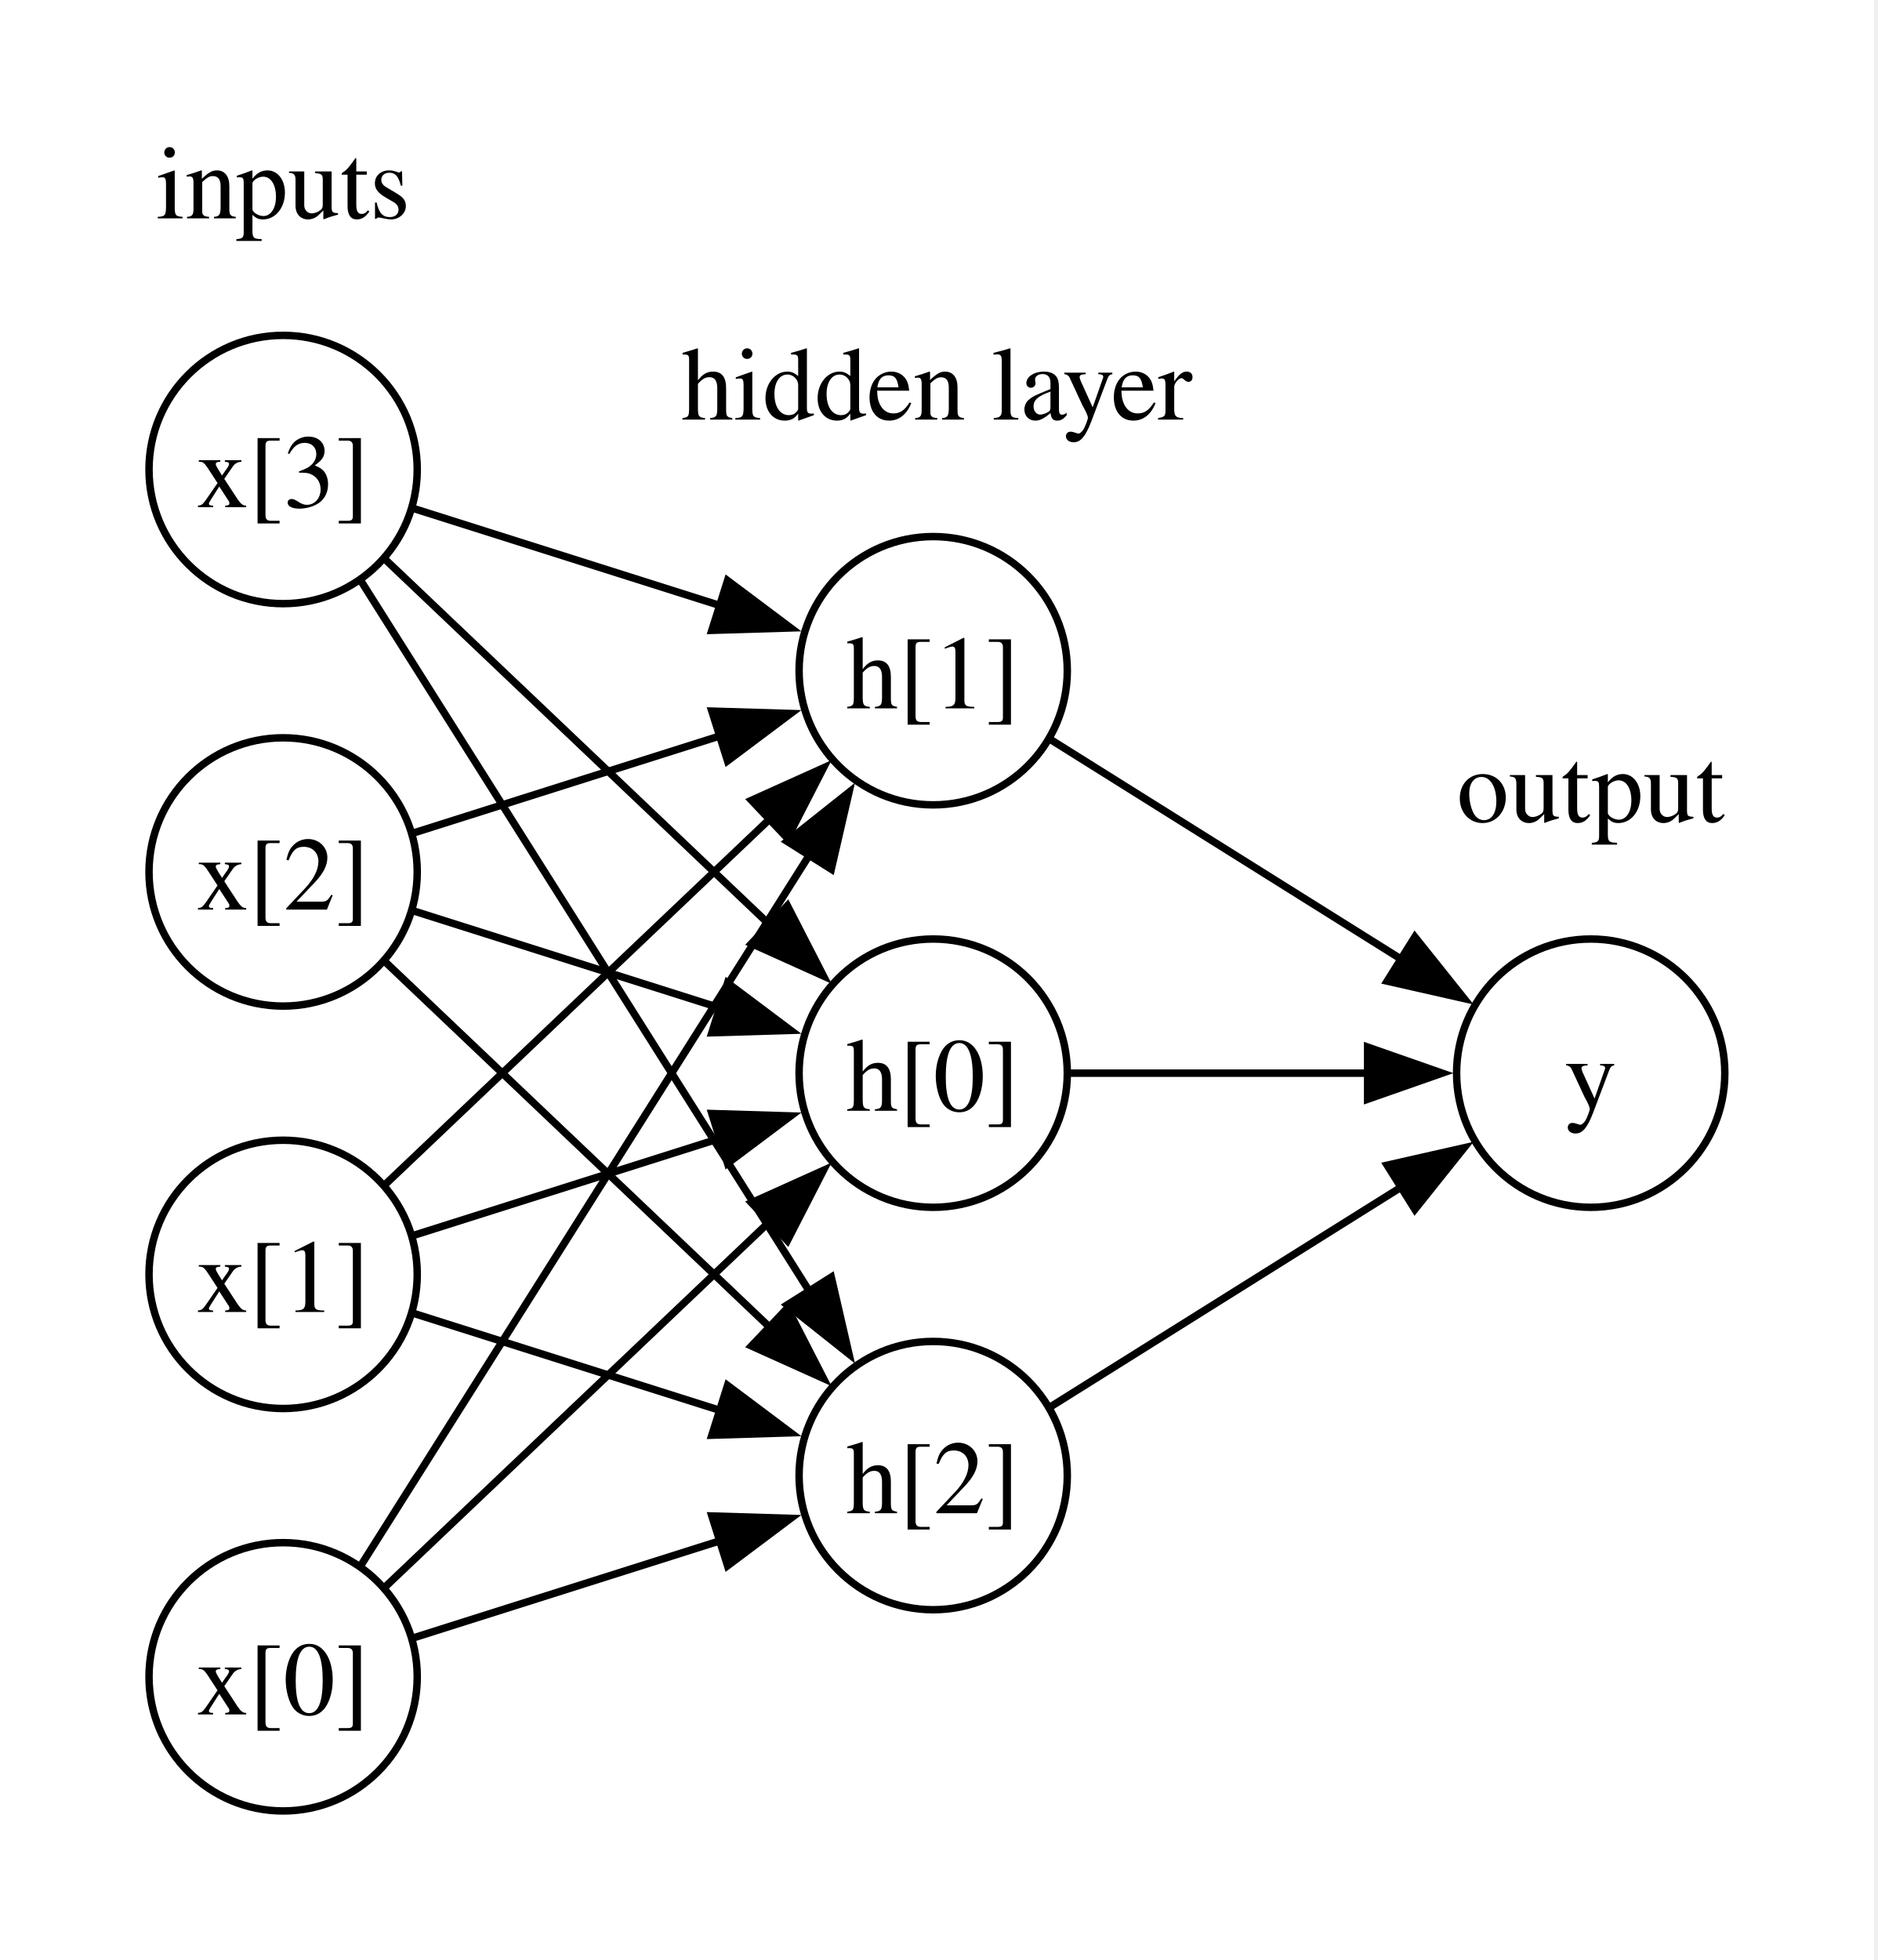
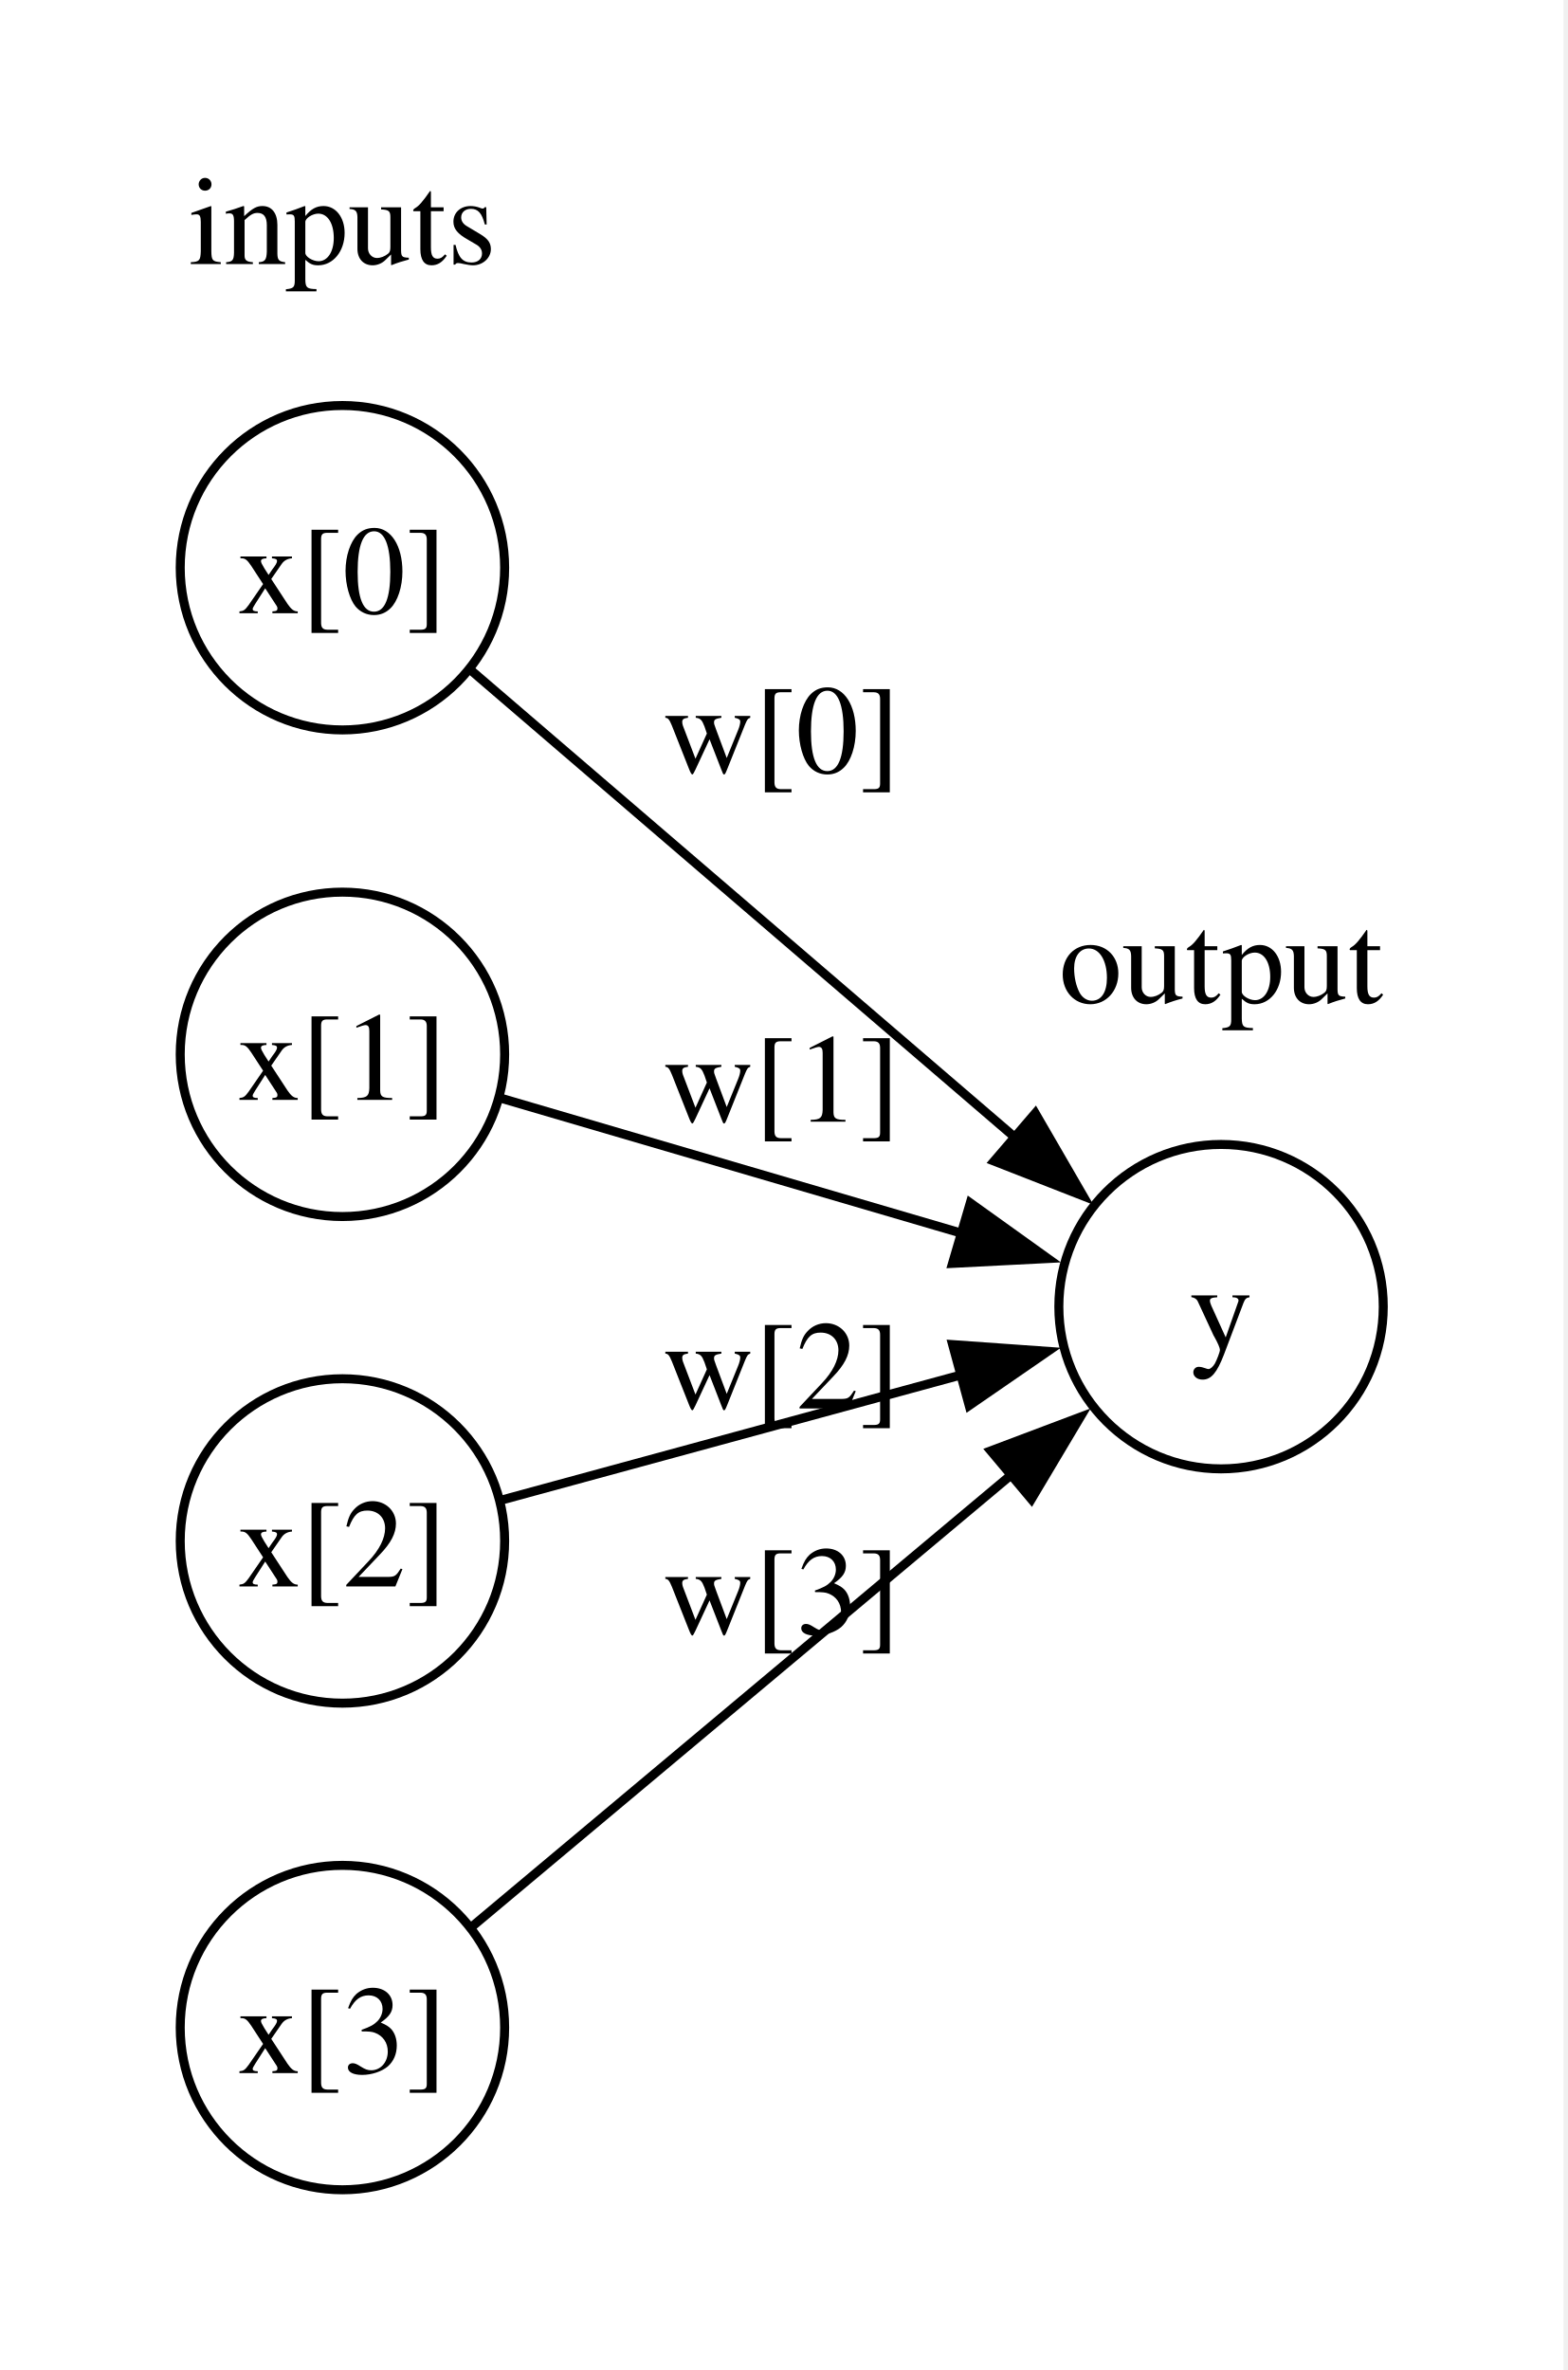
- <svg xmlns="http://www.w3.org/2000/svg" width="252pt" height="263pt" viewBox="0.00 0.00 252.00 263.00">
+ <svg xmlns="http://www.w3.org/2000/svg" width="174pt" height="263pt" viewBox="0.00 0.00 174.00 263.00">
  <g id="graph0" class="graph" transform="scale(1 1) rotate(0) translate(4 259)">
-     <polygon fill="white" stroke="none" points="-4,4 -4,-259 247.5,-259 247.5,4 -4,4" />
+     <polygon fill="white" stroke="none" points="-4,4 -4,-259 169.5,-259 169.5,4 -4,4" />
    <g id="clust1" class="cluster">
      <polygon fill="none" stroke="white" points="8,-8 8,-247 60,-247 60,-8 8,-8" />
      <text xml:space="preserve" text-anchor="middle" x="34" y="-229.7" font-family="Times,serif" font-size="14.00">inputs</text>
    </g>
    <g id="clust2" class="cluster">
-       <polygon fill="none" stroke="white" points="80,-35 80,-220 163.5,-220 163.5,-35 80,-35" />
-       <text xml:space="preserve" text-anchor="middle" x="121.75" y="-202.7" font-family="Times,serif" font-size="14.00">hidden layer</text>
-     </g>
-     <g id="clust3" class="cluster">
-       <polygon fill="none" stroke="white" points="183.5,-89 183.5,-166 235.5,-166 235.5,-89 183.5,-89" />
-       <text xml:space="preserve" text-anchor="middle" x="209.5" y="-148.7" font-family="Times,serif" font-size="14.00">output</text>
+       <polygon fill="none" stroke="white" points="105.5,-88 105.5,-165 157.5,-165 157.5,-88 105.5,-88" />
+       <text xml:space="preserve" text-anchor="middle" x="131.5" y="-147.7" font-family="Times,serif" font-size="14.00">output</text>
    </g>
    <g id="node1" class="node">
-       <ellipse fill="none" stroke="black" cx="34" cy="-34" rx="18" ry="18" />
-       <text xml:space="preserve" text-anchor="middle" x="34" y="-28.95" font-family="Times,serif" font-size="14.00">x[0]</text>
+       <ellipse fill="none" stroke="black" cx="34" cy="-196" rx="18" ry="18" />
+       <text xml:space="preserve" text-anchor="middle" x="34" y="-190.95" font-family="Times,serif" font-size="14.00">x[0]</text>
    </g>
    <g id="node5" class="node">
-       <ellipse fill="none" stroke="black" cx="121.25" cy="-115" rx="18" ry="18" />
-       <text xml:space="preserve" text-anchor="middle" x="121.25" y="-109.95" font-family="Times,serif" font-size="14.00">h[0]</text>
+       <ellipse fill="none" stroke="black" cx="131.5" cy="-114" rx="18" ry="18" />
+       <text xml:space="preserve" text-anchor="middle" x="131.5" y="-108.95" font-family="Times,serif" font-size="14.00">y</text>
    </g>
    <g id="edge1" class="edge">
-       <path fill="none" stroke="black" d="M47.58,-45.95C61.18,-58.87 83.08,-79.68 99.29,-95.08" />
-       <polygon fill="black" stroke="black" points="96.86,-97.61 106.52,-101.96 101.68,-92.53 96.86,-97.61" />
+       <path fill="none" stroke="black" d="M48.28,-184.6C63.89,-171.2 90.02,-148.76 108.63,-132.78" />
+       <polygon fill="black" stroke="black" points="110.88,-135.46 116.19,-126.29 106.32,-130.15 110.88,-135.46" />
+       <text xml:space="preserve" text-anchor="middle" x="82.75" y="-173.26" font-family="Times,serif" font-size="14.00">w[0]</text>
    </g>
-     <g id="node6" class="node">
-       <ellipse fill="none" stroke="black" cx="121.25" cy="-169" rx="18" ry="18" />
-       <text xml:space="preserve" text-anchor="middle" x="121.25" y="-163.95" font-family="Times,serif" font-size="14.00">h[1]</text>
+     <g id="node2" class="node">
+       <ellipse fill="none" stroke="black" cx="34" cy="-142" rx="18" ry="18" />
+       <text xml:space="preserve" text-anchor="middle" x="34" y="-136.95" font-family="Times,serif" font-size="14.00">x[1]</text>
    </g>
    <g id="edge2" class="edge">
-       <path fill="none" stroke="black" d="M44.45,-48.96C59.04,-72.07 87.22,-116.69 104.8,-144.54" />
-       <polygon fill="black" stroke="black" points="101.65,-146.1 109.95,-152.69 107.57,-142.37 101.65,-146.1" />
+       <path fill="none" stroke="black" d="M51.63,-137.12C65.79,-132.97 86.41,-126.93 103.01,-122.06" />
+       <polygon fill="black" stroke="black" points="103.67,-125.51 112.28,-119.34 101.7,-118.8 103.67,-125.51" />
+       <text xml:space="preserve" text-anchor="middle" x="82.75" y="-134.53" font-family="Times,serif" font-size="14.00">w[1]</text>
    </g>
-     <g id="node7" class="node">
-       <ellipse fill="none" stroke="black" cx="121.25" cy="-61" rx="18" ry="18" />
-       <text xml:space="preserve" text-anchor="middle" x="121.25" y="-55.95" font-family="Times,serif" font-size="14.00">h[2]</text>
+     <g id="node3" class="node">
+       <ellipse fill="none" stroke="black" cx="34" cy="-88" rx="18" ry="18" />
+       <text xml:space="preserve" text-anchor="middle" x="34" y="-82.95" font-family="Times,serif" font-size="14.00">x[2]</text>
    </g>
    <g id="edge3" class="edge">
-       <path fill="none" stroke="black" d="M51.44,-39.21C63.16,-42.92 79.18,-47.99 92.82,-52.31" />
-       <polygon fill="black" stroke="black" points="91.54,-55.58 102.13,-55.26 93.65,-48.9 91.54,-55.58" />
+       <path fill="none" stroke="black" d="M51.63,-92.53C65.79,-96.38 86.41,-102 103.01,-106.52" />
+       <polygon fill="black" stroke="black" points="101.71,-109.79 112.27,-109.04 103.55,-103.03 101.71,-109.79" />
+       <text xml:space="preserve" text-anchor="middle" x="82.75" y="-102.7" font-family="Times,serif" font-size="14.00">w[2]</text>
    </g>
-     <g id="node2" class="node">
-       <ellipse fill="none" stroke="black" cx="34" cy="-88" rx="18" ry="18" />
-       <text xml:space="preserve" text-anchor="middle" x="34" y="-82.95" font-family="Times,serif" font-size="14.00">x[1]</text>
+     <g id="node4" class="node">
+       <ellipse fill="none" stroke="black" cx="34" cy="-34" rx="18" ry="18" />
+       <text xml:space="preserve" text-anchor="middle" x="34" y="-28.95" font-family="Times,serif" font-size="14.00">x[3]</text>
    </g>
    <g id="edge4" class="edge">
-       <path fill="none" stroke="black" d="M51.44,-93.21C63.16,-96.92 79.18,-101.99 92.82,-106.31" />
-       <polygon fill="black" stroke="black" points="91.54,-109.58 102.13,-109.26 93.65,-102.9 91.54,-109.58" />
-     </g>
-     <g id="edge5" class="edge">
-       <path fill="none" stroke="black" d="M47.58,-99.95C61.18,-112.87 83.08,-133.68 99.29,-149.08" />
-       <polygon fill="black" stroke="black" points="96.86,-151.61 106.52,-155.96 101.68,-146.53 96.86,-151.61" />
-     </g>
-     <g id="edge6" class="edge">
-       <path fill="none" stroke="black" d="M51.44,-82.79C63.16,-79.08 79.18,-74.01 92.82,-69.69" />
-       <polygon fill="black" stroke="black" points="93.65,-73.1 102.13,-66.74 91.54,-66.42 93.65,-73.1" />
-     </g>
-     <g id="node3" class="node">
-       <ellipse fill="none" stroke="black" cx="34" cy="-142" rx="18" ry="18" />
-       <text xml:space="preserve" text-anchor="middle" x="34" y="-136.95" font-family="Times,serif" font-size="14.00">x[2]</text>
-     </g>
-     <g id="edge7" class="edge">
-       <path fill="none" stroke="black" d="M51.44,-136.79C63.16,-133.08 79.18,-128.01 92.82,-123.69" />
-       <polygon fill="black" stroke="black" points="93.65,-127.1 102.13,-120.74 91.54,-120.42 93.65,-127.1" />
-     </g>
-     <g id="edge8" class="edge">
-       <path fill="none" stroke="black" d="M51.44,-147.21C63.16,-150.92 79.18,-155.99 92.82,-160.31" />
-       <polygon fill="black" stroke="black" points="91.54,-163.58 102.13,-163.26 93.65,-156.9 91.54,-163.58" />
-     </g>
-     <g id="edge9" class="edge">
-       <path fill="none" stroke="black" d="M47.58,-130.05C61.18,-117.13 83.08,-96.32 99.29,-80.92" />
-       <polygon fill="black" stroke="black" points="101.68,-83.47 106.52,-74.04 96.86,-78.39 101.68,-83.47" />
-     </g>
-     <g id="node4" class="node">
-       <ellipse fill="none" stroke="black" cx="34" cy="-196" rx="18" ry="18" />
-       <text xml:space="preserve" text-anchor="middle" x="34" y="-190.95" font-family="Times,serif" font-size="14.00">x[3]</text>
-     </g>
-     <g id="edge10" class="edge">
-       <path fill="none" stroke="black" d="M47.58,-184.05C61.18,-171.13 83.08,-150.32 99.29,-134.92" />
-       <polygon fill="black" stroke="black" points="101.68,-137.47 106.52,-128.04 96.86,-132.39 101.68,-137.47" />
-     </g>
-     <g id="edge11" class="edge">
-       <path fill="none" stroke="black" d="M51.44,-190.79C63.16,-187.08 79.18,-182.01 92.82,-177.69" />
-       <polygon fill="black" stroke="black" points="93.65,-181.1 102.13,-174.74 91.54,-174.42 93.65,-181.1" />
-     </g>
-     <g id="edge12" class="edge">
-       <path fill="none" stroke="black" d="M44.45,-181.04C59.04,-157.93 87.22,-113.31 104.8,-85.46" />
-       <polygon fill="black" stroke="black" points="107.57,-87.63 109.95,-77.31 101.65,-83.9 107.57,-87.63" />
-     </g>
-     <g id="node8" class="node">
-       <ellipse fill="none" stroke="black" cx="209.5" cy="-115" rx="18" ry="18" />
-       <text xml:space="preserve" text-anchor="middle" x="209.5" y="-109.95" font-family="Times,serif" font-size="14.00">y</text>
-     </g>
-     <g id="edge13" class="edge">
-       <path fill="none" stroke="black" d="M139.7,-115C151.16,-115 166.42,-115 179.65,-115" />
-       <polygon fill="black" stroke="black" points="179.56,-118.5 189.56,-115 179.56,-111.5 179.56,-118.5" />
-     </g>
-     <g id="edge14" class="edge">
-       <path fill="none" stroke="black" d="M136.88,-159.84C149.89,-151.69 169.16,-139.63 184.44,-130.06" />
-       <polygon fill="black" stroke="black" points="185.9,-133.28 192.51,-125.01 182.18,-127.35 185.9,-133.28" />
-     </g>
-     <g id="edge15" class="edge">
-       <path fill="none" stroke="black" d="M136.88,-70.16C149.89,-78.31 169.16,-90.37 184.44,-99.94" />
-       <polygon fill="black" stroke="black" points="182.18,-102.65 192.51,-104.99 185.9,-96.72 182.18,-102.65" />
+       <path fill="none" stroke="black" d="M48.28,-45.12C63.8,-58.13 89.72,-79.84 108.32,-95.42" />
+       <polygon fill="black" stroke="black" points="105.95,-98 115.87,-101.74 110.45,-92.64 105.95,-98" />
+       <text xml:space="preserve" text-anchor="middle" x="82.75" y="-77.7" font-family="Times,serif" font-size="14.00">w[3]</text>
    </g>
  </g>
</svg>
